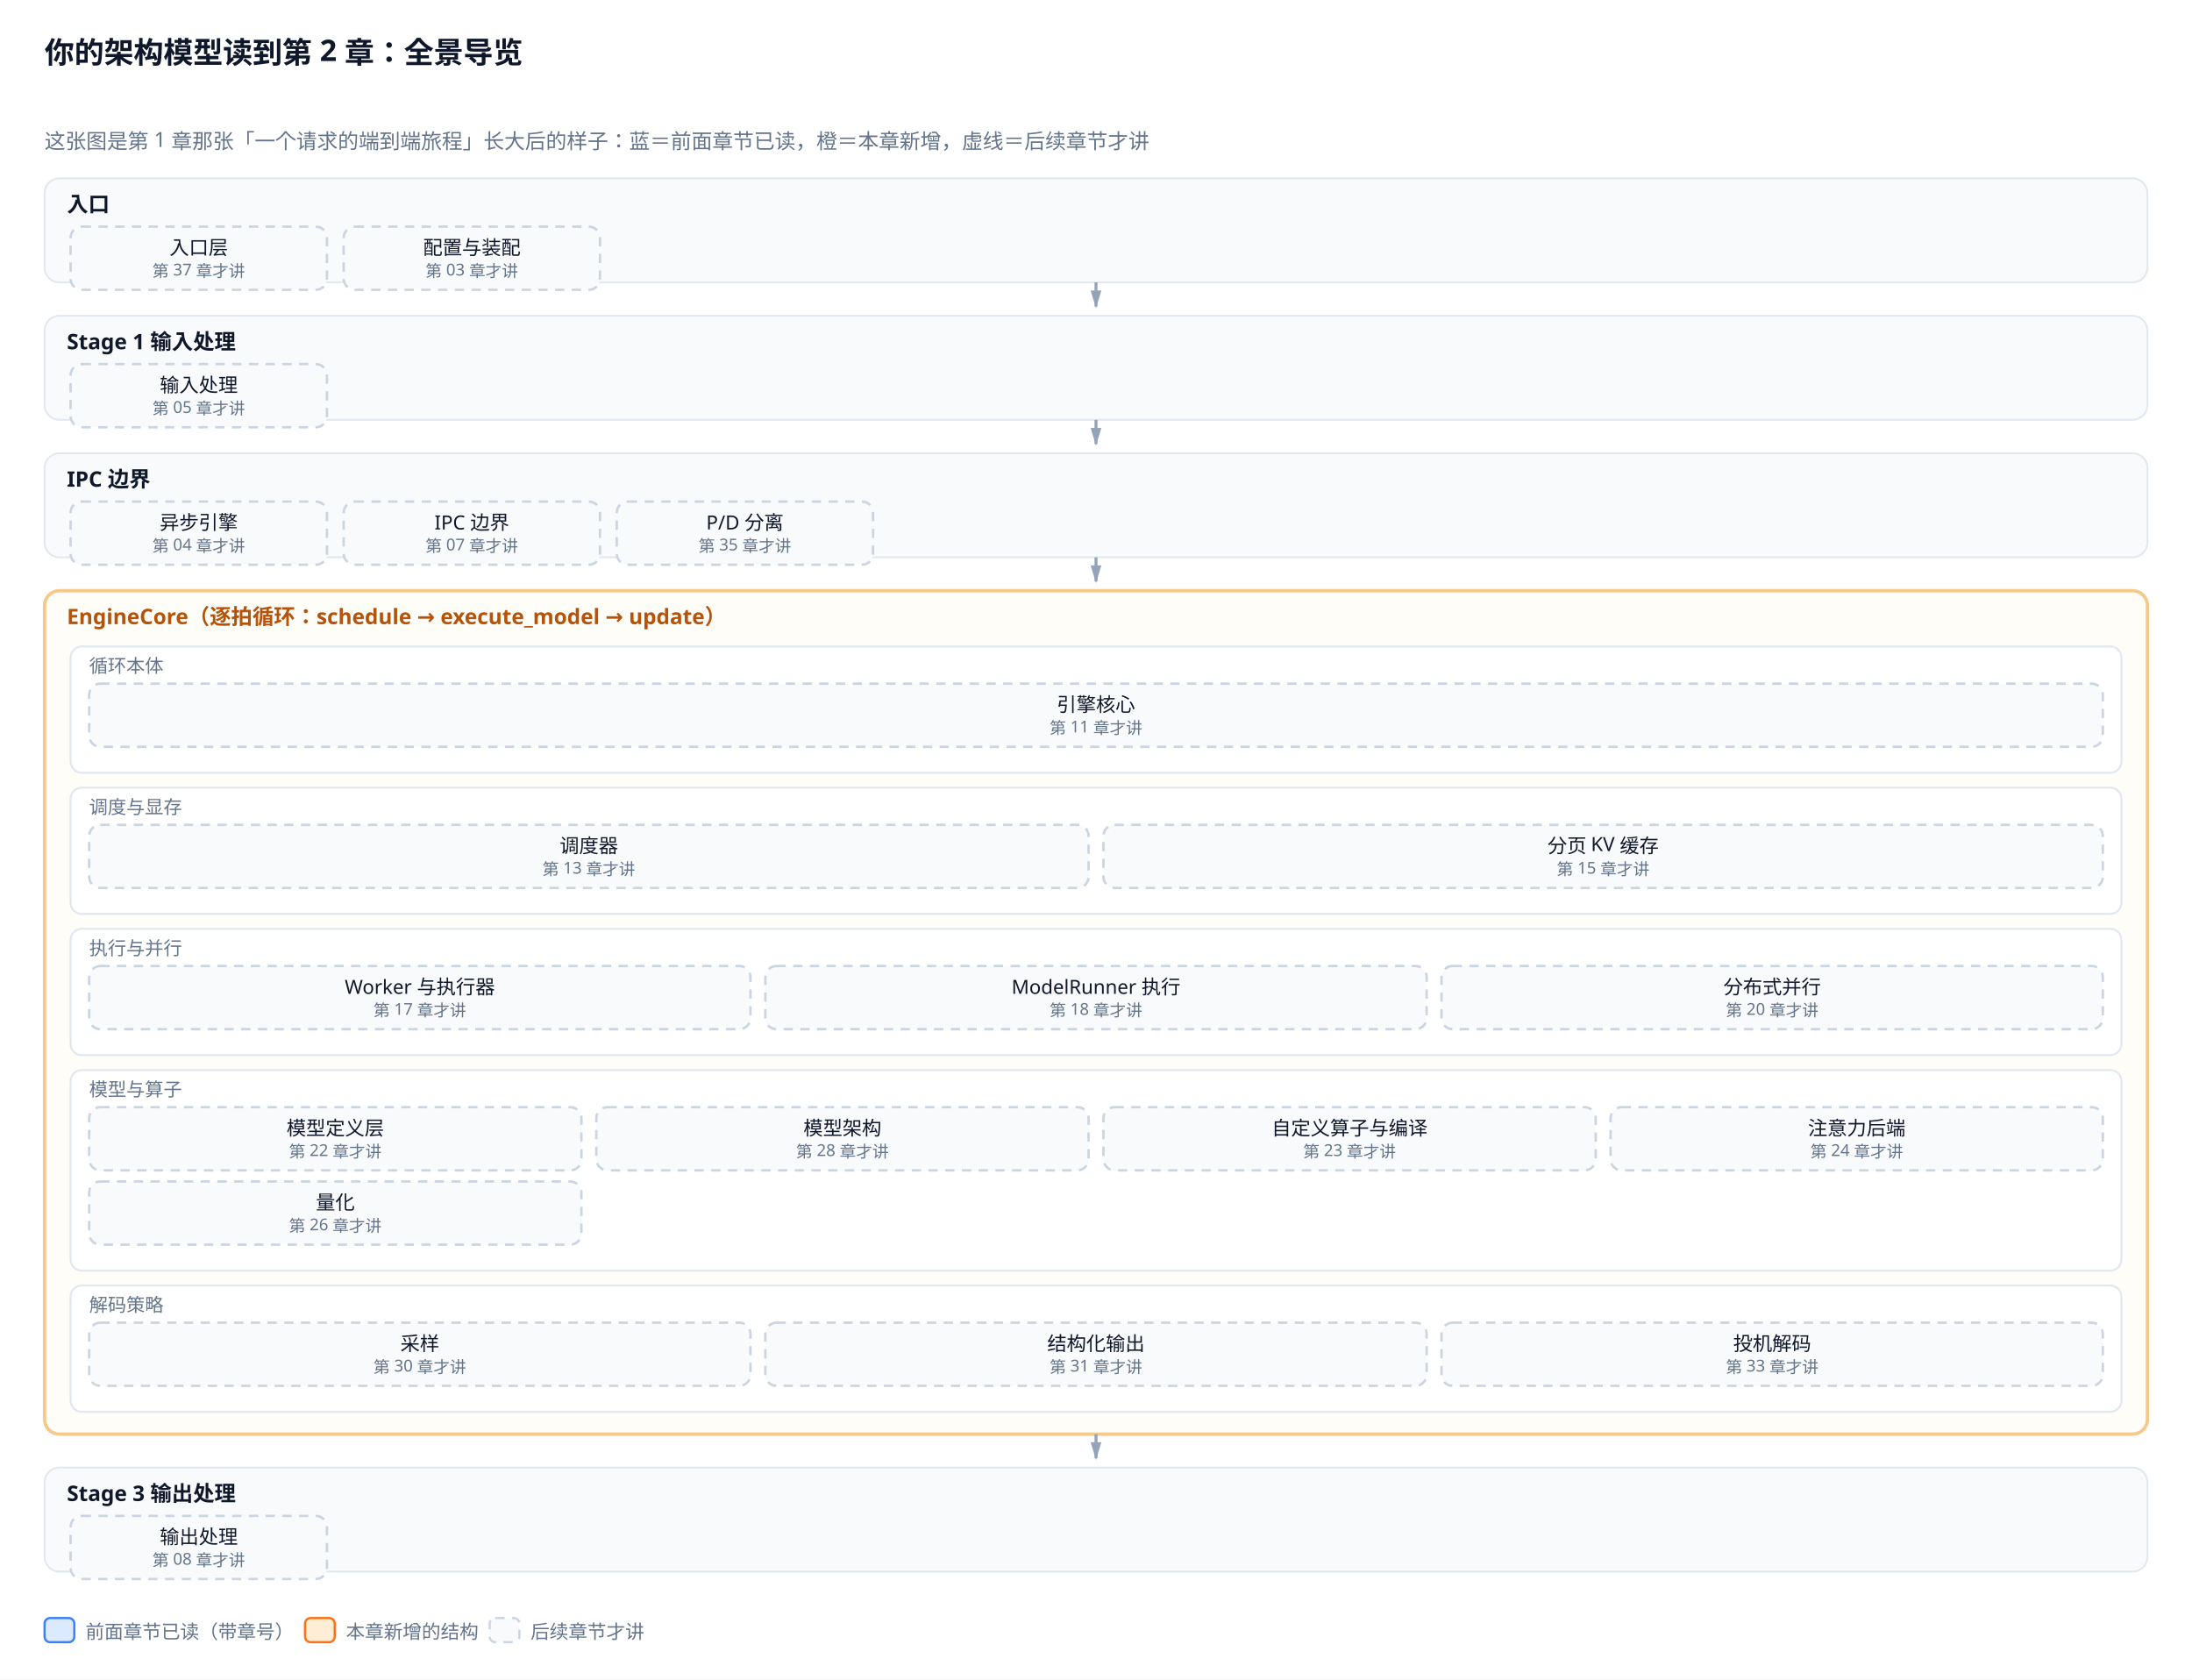
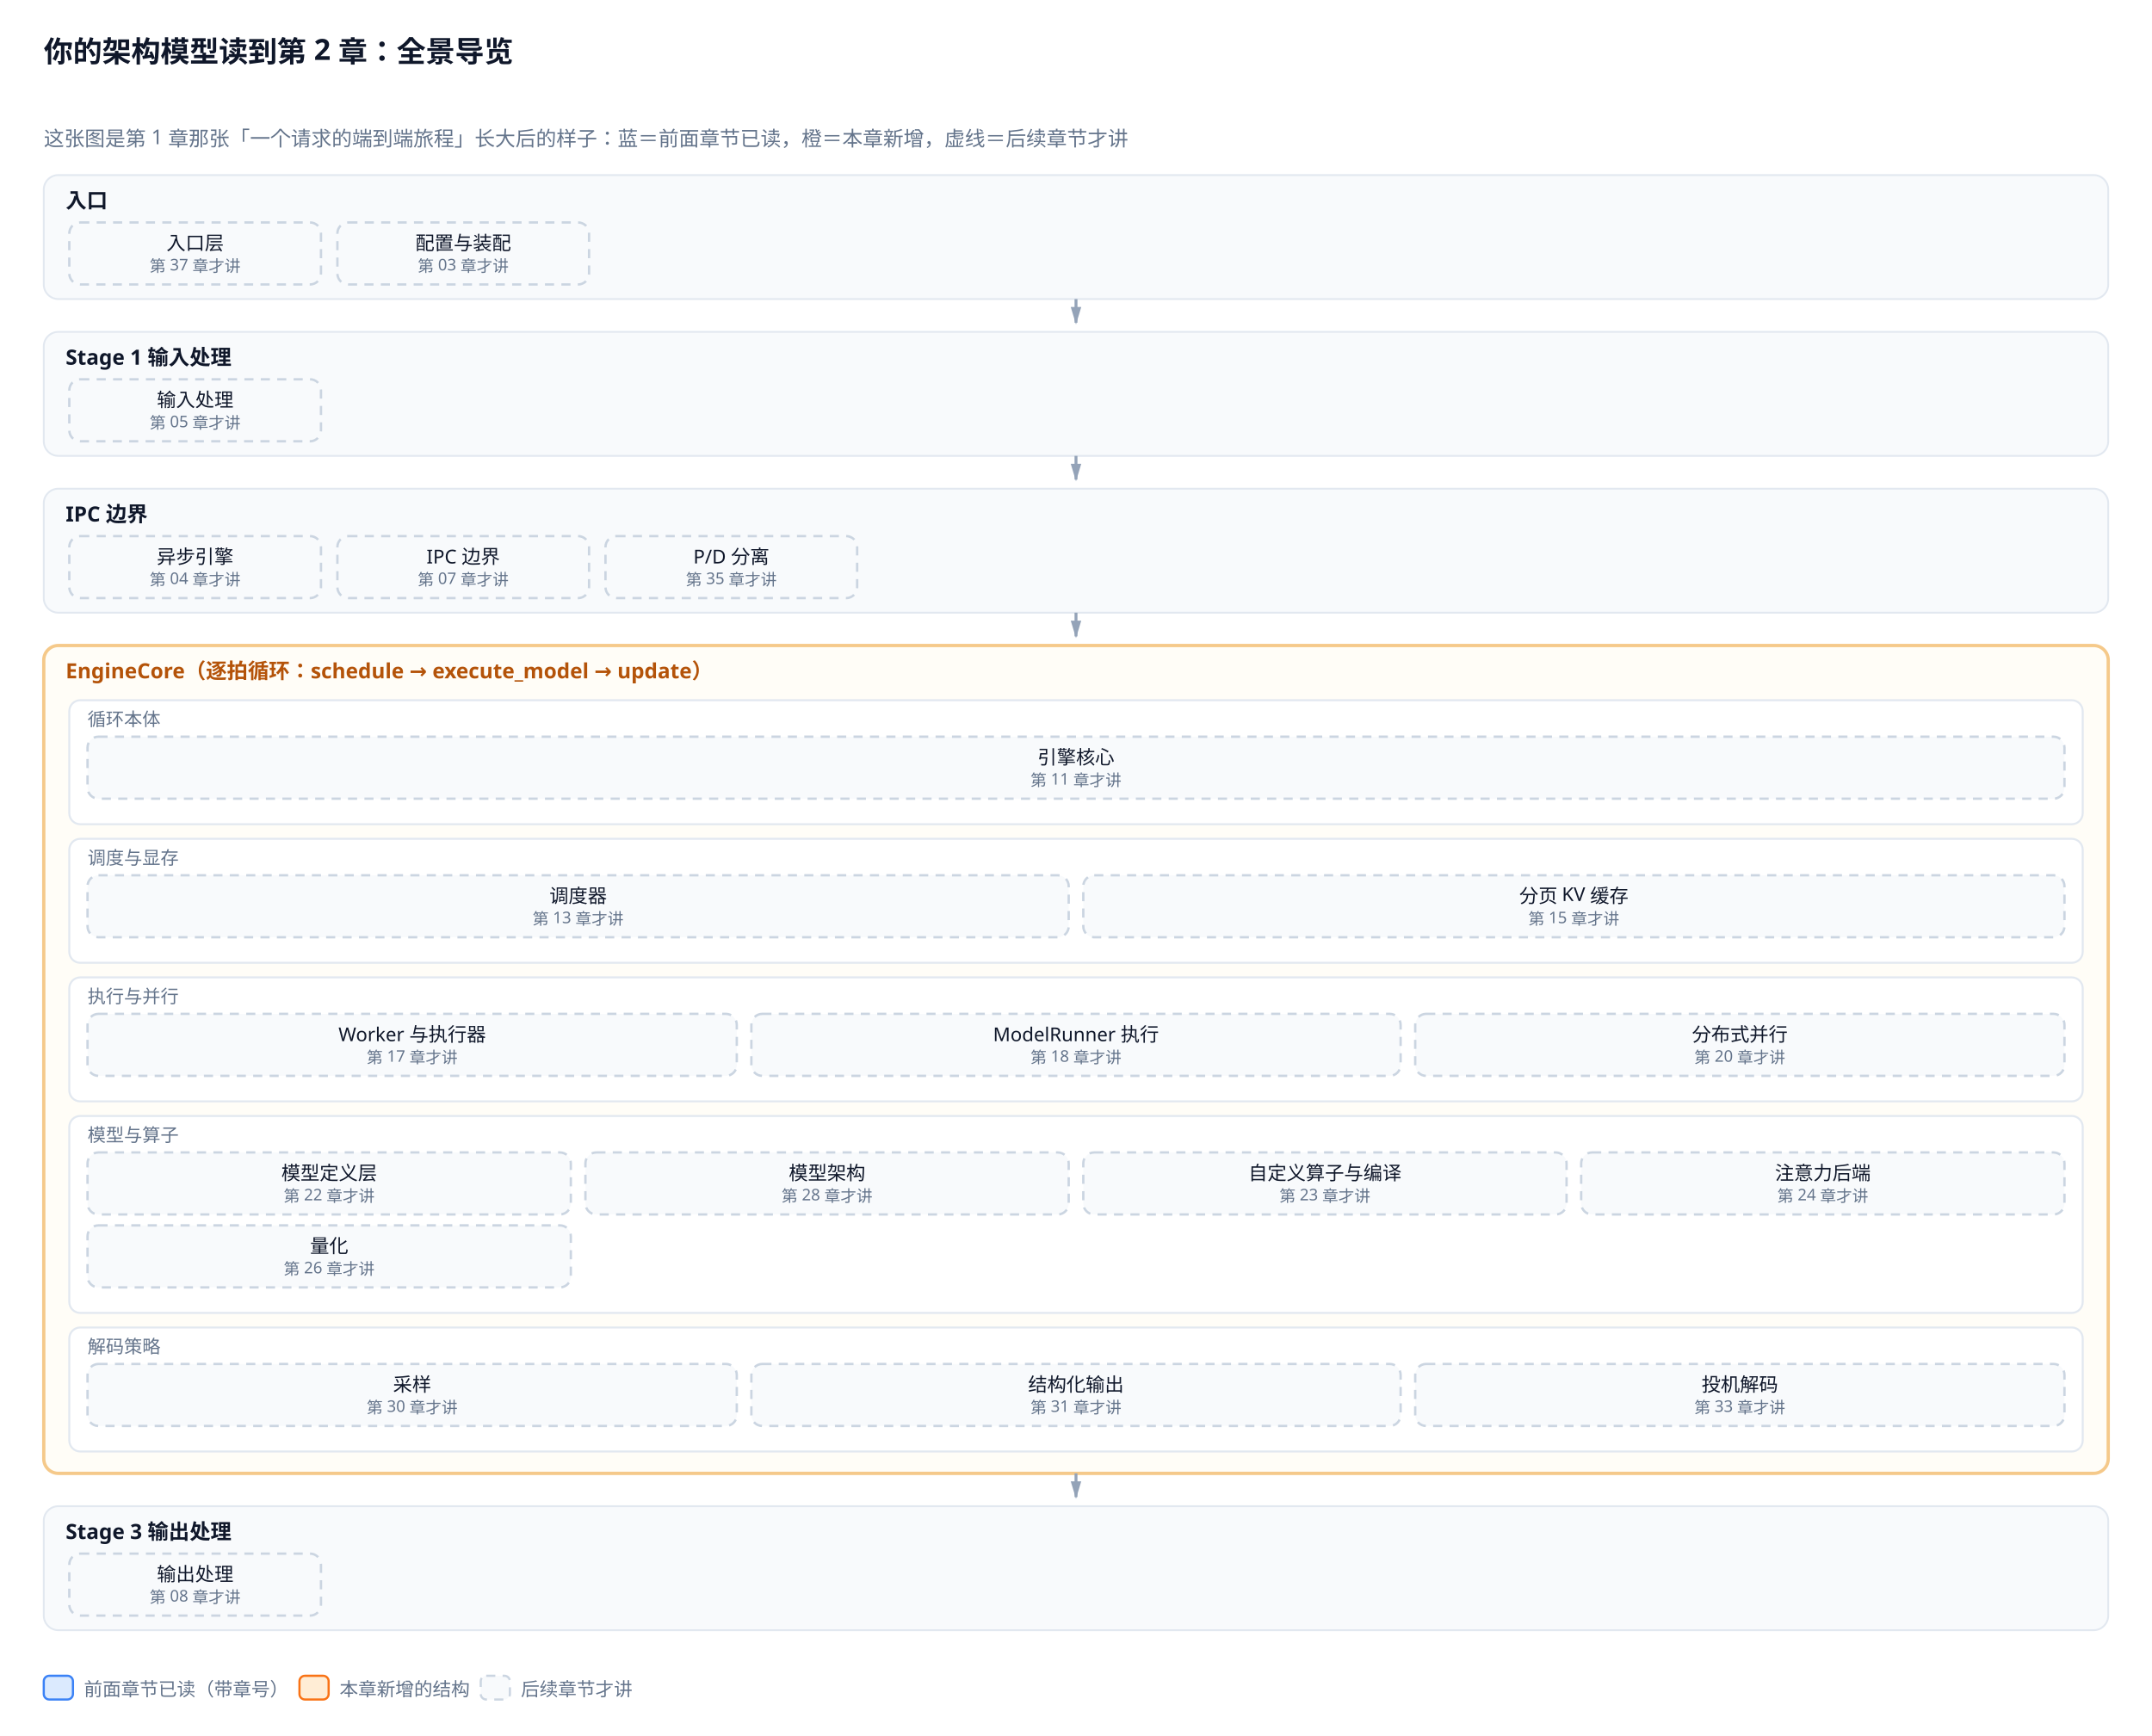
- <svg xmlns="http://www.w3.org/2000/svg" viewBox="0 0 1180 904">
+ <svg xmlns="http://www.w3.org/2000/svg" viewBox="0 0 1180 952">
  <defs>
    <marker id="a" viewBox="0 0 10 6" refX="9" refY="3" markerWidth="6" markerHeight="4" orient="auto">
      <path d="M0,0 L10,3 L0,6 Z" fill="#94a3b8" />
    </marker>
    <marker id="a2" viewBox="0 0 10 6" refX="9" refY="3" markerWidth="6" markerHeight="4" orient="auto">
      <path d="M0,0 L10,3 L0,6 Z" fill="#f97316" />
    </marker>
  </defs>
-   <rect width="1180" height="904" fill="white" />
+   <rect width="1180" height="952" fill="white" />
  <text x="24" y="34" font-family="sans-serif" font-size="16" fill="#0f172a" font-weight="bold">你的架构模型读到第 2 章：全景导览</text>
  <text x="24.0" y="80.0" font-family="sans-serif" font-size="11.2" fill="#64748b" text-anchor="start">这张图是第 1 章那张「一个请求的端到端旅程」长大后的样子：蓝＝前面章节已读，橙＝本章新增，虚线＝后续章节才讲</text>
-   <rect x="24.0" y="96.0" width="1132.0" height="56.0" rx="8" fill="#f8fafc" stroke="#e2e8f0" stroke-width="1.0" />
+   <rect x="24.0" y="96.0" width="1132.0" height="68.0" rx="8" fill="#f8fafc" stroke="#e2e8f0" stroke-width="1.0" />
  <text x="36.0" y="114.0" font-family="sans-serif" font-size="11.5" fill="#0f172a" text-anchor="start" font-weight="bold">入口</text>
  <rect x="38.0" y="122.0" width="138.0" height="34.0" rx="6" fill="#f8fafc" stroke="#cbd5e1" stroke-width="1.3" stroke-dasharray="5,4" />
  <text x="107.0" y="137.0" font-family="sans-serif" font-size="10.5" fill="#0f172a" text-anchor="middle">入口层</text>
  <text x="107.0" y="149.0" font-family="sans-serif" font-size="8.8" fill="#64748b" text-anchor="middle">第 37 章才讲</text>
  <rect x="185.0" y="122.0" width="138.0" height="34.0" rx="6" fill="#f8fafc" stroke="#cbd5e1" stroke-width="1.3" stroke-dasharray="5,4" />
  <text x="254.0" y="137.0" font-family="sans-serif" font-size="10.5" fill="#0f172a" text-anchor="middle">配置与装配</text>
  <text x="254.0" y="149.0" font-family="sans-serif" font-size="8.8" fill="#64748b" text-anchor="middle">第 03 章才讲</text>
-   <path d="M590.0,152.0 L590.0,165.0" stroke="#94a3b8" stroke-width="1.6" marker-end="url(#a)" />
-   <rect x="24.0" y="170.0" width="1132.0" height="56.0" rx="8" fill="#f8fafc" stroke="#e2e8f0" stroke-width="1.0" />
-   <text x="36.0" y="188.0" font-family="sans-serif" font-size="11.5" fill="#0f172a" text-anchor="start" font-weight="bold">Stage 1 输入处理</text>
-   <rect x="38.0" y="196.0" width="138.0" height="34.0" rx="6" fill="#f8fafc" stroke="#cbd5e1" stroke-width="1.3" stroke-dasharray="5,4" />
-   <text x="107.0" y="211.0" font-family="sans-serif" font-size="10.5" fill="#0f172a" text-anchor="middle">输入处理</text>
-   <text x="107.0" y="223.0" font-family="sans-serif" font-size="8.8" fill="#64748b" text-anchor="middle">第 05 章才讲</text>
-   <path d="M590.0,226.0 L590.0,239.0" stroke="#94a3b8" stroke-width="1.6" marker-end="url(#a)" />
-   <rect x="24.0" y="244.0" width="1132.0" height="56.0" rx="8" fill="#f8fafc" stroke="#e2e8f0" stroke-width="1.0" />
-   <text x="36.0" y="262.0" font-family="sans-serif" font-size="11.5" fill="#0f172a" text-anchor="start" font-weight="bold">IPC 边界</text>
-   <rect x="38.0" y="270.0" width="138.0" height="34.0" rx="6" fill="#f8fafc" stroke="#cbd5e1" stroke-width="1.3" stroke-dasharray="5,4" />
-   <text x="107.0" y="285.0" font-family="sans-serif" font-size="10.5" fill="#0f172a" text-anchor="middle">异步引擎</text>
-   <text x="107.0" y="297.0" font-family="sans-serif" font-size="8.8" fill="#64748b" text-anchor="middle">第 04 章才讲</text>
-   <rect x="185.0" y="270.0" width="138.0" height="34.0" rx="6" fill="#f8fafc" stroke="#cbd5e1" stroke-width="1.3" stroke-dasharray="5,4" />
-   <text x="254.0" y="285.0" font-family="sans-serif" font-size="10.5" fill="#0f172a" text-anchor="middle">IPC 边界</text>
-   <text x="254.0" y="297.0" font-family="sans-serif" font-size="8.8" fill="#64748b" text-anchor="middle">第 07 章才讲</text>
-   <rect x="332.0" y="270.0" width="138.0" height="34.0" rx="6" fill="#f8fafc" stroke="#cbd5e1" stroke-width="1.3" stroke-dasharray="5,4" />
-   <text x="401.0" y="285.0" font-family="sans-serif" font-size="10.5" fill="#0f172a" text-anchor="middle">P/D 分离</text>
-   <text x="401.0" y="297.0" font-family="sans-serif" font-size="8.8" fill="#64748b" text-anchor="middle">第 35 章才讲</text>
-   <path d="M590.0,300.0 L590.0,313.0" stroke="#94a3b8" stroke-width="1.6" marker-end="url(#a)" />
-   <rect x="24.0" y="318.0" width="1132.0" height="454.0" rx="8" fill="#fffdf7" stroke="#f5c98a" stroke-width="1.8" />
-   <text x="36.0" y="336.0" font-family="sans-serif" font-size="11.5" fill="#b45309" text-anchor="start" font-weight="bold">EngineCore（逐拍循环：schedule → execute_model → update）</text>
-   <rect x="38.0" y="348.0" width="1104.0" height="68.0" rx="6" fill="#ffffff" stroke="#e2e8f0" stroke-width="1.1" />
-   <text x="48.0" y="362.0" font-family="sans-serif" font-size="10" fill="#64748b" text-anchor="start">循环本体</text>
-   <rect x="48.0" y="368.0" width="1084.0" height="34.0" rx="6" fill="#f8fafc" stroke="#cbd5e1" stroke-width="1.3" stroke-dasharray="5,4" />
-   <text x="590.0" y="383.0" font-family="sans-serif" font-size="10.5" fill="#0f172a" text-anchor="middle">引擎核心</text>
-   <text x="590.0" y="395.0" font-family="sans-serif" font-size="8.8" fill="#64748b" text-anchor="middle">第 11 章才讲</text>
-   <rect x="38.0" y="424.0" width="1104.0" height="68.0" rx="6" fill="#ffffff" stroke="#e2e8f0" stroke-width="1.1" />
-   <text x="48.0" y="438.0" font-family="sans-serif" font-size="10" fill="#64748b" text-anchor="start">调度与显存</text>
-   <rect x="48.0" y="444.0" width="538.0" height="34.0" rx="6" fill="#f8fafc" stroke="#cbd5e1" stroke-width="1.3" stroke-dasharray="5,4" />
-   <text x="317.0" y="459.0" font-family="sans-serif" font-size="10.5" fill="#0f172a" text-anchor="middle">调度器</text>
-   <text x="317.0" y="471.0" font-family="sans-serif" font-size="8.8" fill="#64748b" text-anchor="middle">第 13 章才讲</text>
-   <rect x="594.0" y="444.0" width="538.0" height="34.0" rx="6" fill="#f8fafc" stroke="#cbd5e1" stroke-width="1.3" stroke-dasharray="5,4" />
-   <text x="863.0" y="459.0" font-family="sans-serif" font-size="10.5" fill="#0f172a" text-anchor="middle">分页 KV 缓存</text>
-   <text x="863.0" y="471.0" font-family="sans-serif" font-size="8.8" fill="#64748b" text-anchor="middle">第 15 章才讲</text>
-   <rect x="38.0" y="500.0" width="1104.0" height="68.0" rx="6" fill="#ffffff" stroke="#e2e8f0" stroke-width="1.1" />
-   <text x="48.0" y="514.0" font-family="sans-serif" font-size="10" fill="#64748b" text-anchor="start">执行与并行</text>
-   <rect x="48.0" y="520.0" width="356.0" height="34.0" rx="6" fill="#f8fafc" stroke="#cbd5e1" stroke-width="1.3" stroke-dasharray="5,4" />
-   <text x="226.0" y="535.0" font-family="sans-serif" font-size="10.5" fill="#0f172a" text-anchor="middle">Worker 与执行器</text>
-   <text x="226.0" y="547.0" font-family="sans-serif" font-size="8.8" fill="#64748b" text-anchor="middle">第 17 章才讲</text>
-   <rect x="412.0" y="520.0" width="356.0" height="34.0" rx="6" fill="#f8fafc" stroke="#cbd5e1" stroke-width="1.3" stroke-dasharray="5,4" />
-   <text x="590.0" y="535.0" font-family="sans-serif" font-size="10.5" fill="#0f172a" text-anchor="middle">ModelRunner 执行</text>
-   <text x="590.0" y="547.0" font-family="sans-serif" font-size="8.8" fill="#64748b" text-anchor="middle">第 18 章才讲</text>
-   <rect x="776.0" y="520.0" width="356.0" height="34.0" rx="6" fill="#f8fafc" stroke="#cbd5e1" stroke-width="1.3" stroke-dasharray="5,4" />
-   <text x="954.0" y="535.0" font-family="sans-serif" font-size="10.5" fill="#0f172a" text-anchor="middle">分布式并行</text>
-   <text x="954.0" y="547.0" font-family="sans-serif" font-size="8.8" fill="#64748b" text-anchor="middle">第 20 章才讲</text>
-   <rect x="38.0" y="576.0" width="1104.0" height="108.0" rx="6" fill="#ffffff" stroke="#e2e8f0" stroke-width="1.1" />
-   <text x="48.0" y="590.0" font-family="sans-serif" font-size="10" fill="#64748b" text-anchor="start">模型与算子</text>
-   <rect x="48.0" y="596.0" width="265.0" height="34.0" rx="6" fill="#f8fafc" stroke="#cbd5e1" stroke-width="1.3" stroke-dasharray="5,4" />
-   <text x="180.5" y="611.0" font-family="sans-serif" font-size="10.5" fill="#0f172a" text-anchor="middle">模型定义层</text>
-   <text x="180.5" y="623.0" font-family="sans-serif" font-size="8.8" fill="#64748b" text-anchor="middle">第 22 章才讲</text>
-   <rect x="321.0" y="596.0" width="265.0" height="34.0" rx="6" fill="#f8fafc" stroke="#cbd5e1" stroke-width="1.3" stroke-dasharray="5,4" />
-   <text x="453.5" y="611.0" font-family="sans-serif" font-size="10.5" fill="#0f172a" text-anchor="middle">模型架构</text>
-   <text x="453.5" y="623.0" font-family="sans-serif" font-size="8.8" fill="#64748b" text-anchor="middle">第 28 章才讲</text>
-   <rect x="594.0" y="596.0" width="265.0" height="34.0" rx="6" fill="#f8fafc" stroke="#cbd5e1" stroke-width="1.3" stroke-dasharray="5,4" />
-   <text x="726.5" y="611.0" font-family="sans-serif" font-size="10.5" fill="#0f172a" text-anchor="middle">自定义算子与编译</text>
-   <text x="726.5" y="623.0" font-family="sans-serif" font-size="8.8" fill="#64748b" text-anchor="middle">第 23 章才讲</text>
-   <rect x="867.0" y="596.0" width="265.0" height="34.0" rx="6" fill="#f8fafc" stroke="#cbd5e1" stroke-width="1.3" stroke-dasharray="5,4" />
-   <text x="999.5" y="611.0" font-family="sans-serif" font-size="10.5" fill="#0f172a" text-anchor="middle">注意力后端</text>
-   <text x="999.5" y="623.0" font-family="sans-serif" font-size="8.8" fill="#64748b" text-anchor="middle">第 24 章才讲</text>
-   <rect x="48.0" y="636.0" width="265.0" height="34.0" rx="6" fill="#f8fafc" stroke="#cbd5e1" stroke-width="1.3" stroke-dasharray="5,4" />
-   <text x="180.5" y="651.0" font-family="sans-serif" font-size="10.5" fill="#0f172a" text-anchor="middle">量化</text>
-   <text x="180.5" y="663.0" font-family="sans-serif" font-size="8.8" fill="#64748b" text-anchor="middle">第 26 章才讲</text>
-   <rect x="38.0" y="692.0" width="1104.0" height="68.0" rx="6" fill="#ffffff" stroke="#e2e8f0" stroke-width="1.1" />
-   <text x="48.0" y="706.0" font-family="sans-serif" font-size="10" fill="#64748b" text-anchor="start">解码策略</text>
-   <rect x="48.0" y="712.0" width="356.0" height="34.0" rx="6" fill="#f8fafc" stroke="#cbd5e1" stroke-width="1.3" stroke-dasharray="5,4" />
-   <text x="226.0" y="727.0" font-family="sans-serif" font-size="10.5" fill="#0f172a" text-anchor="middle">采样</text>
-   <text x="226.0" y="739.0" font-family="sans-serif" font-size="8.8" fill="#64748b" text-anchor="middle">第 30 章才讲</text>
-   <rect x="412.0" y="712.0" width="356.0" height="34.0" rx="6" fill="#f8fafc" stroke="#cbd5e1" stroke-width="1.3" stroke-dasharray="5,4" />
-   <text x="590.0" y="727.0" font-family="sans-serif" font-size="10.5" fill="#0f172a" text-anchor="middle">结构化输出</text>
-   <text x="590.0" y="739.0" font-family="sans-serif" font-size="8.8" fill="#64748b" text-anchor="middle">第 31 章才讲</text>
-   <rect x="776.0" y="712.0" width="356.0" height="34.0" rx="6" fill="#f8fafc" stroke="#cbd5e1" stroke-width="1.3" stroke-dasharray="5,4" />
-   <text x="954.0" y="727.0" font-family="sans-serif" font-size="10.5" fill="#0f172a" text-anchor="middle">投机解码</text>
-   <text x="954.0" y="739.0" font-family="sans-serif" font-size="8.8" fill="#64748b" text-anchor="middle">第 33 章才讲</text>
-   <path d="M590.0,772.0 L590.0,785.0" stroke="#94a3b8" stroke-width="1.6" marker-end="url(#a)" />
-   <rect x="24.0" y="790.0" width="1132.0" height="56.0" rx="8" fill="#f8fafc" stroke="#e2e8f0" stroke-width="1.0" />
-   <text x="36.0" y="808.0" font-family="sans-serif" font-size="11.5" fill="#0f172a" text-anchor="start" font-weight="bold">Stage 3 输出处理</text>
-   <rect x="38.0" y="816.0" width="138.0" height="34.0" rx="6" fill="#f8fafc" stroke="#cbd5e1" stroke-width="1.3" stroke-dasharray="5,4" />
-   <text x="107.0" y="831.0" font-family="sans-serif" font-size="10.5" fill="#0f172a" text-anchor="middle">输出处理</text>
-   <text x="107.0" y="843.0" font-family="sans-serif" font-size="8.8" fill="#64748b" text-anchor="middle">第 08 章才讲</text>
-   <rect x="24.0" y="871.0" width="16.0" height="13.0" rx="3" fill="#dbeafe" stroke="#3b82f6" stroke-width="1.2" />
-   <text x="46.0" y="882.0" font-family="sans-serif" font-size="10.2" fill="#64748b" text-anchor="start">前面章节已读（带章号）</text>
-   <rect x="164.2" y="871.0" width="16.0" height="13.0" rx="3" fill="#ffedd5" stroke="#f97316" stroke-width="1.2" />
-   <text x="186.2" y="882.0" font-family="sans-serif" font-size="10.2" fill="#64748b" text-anchor="start">本章新增的结构</text>
-   <rect x="263.6" y="871.0" width="16.0" height="13.0" rx="3" fill="#f8fafc" stroke="#cbd5e1" stroke-width="1.2" stroke-dasharray="5,4" />
-   <text x="285.6" y="882.0" font-family="sans-serif" font-size="10.2" fill="#64748b" text-anchor="start">后续章节才讲</text>
+   <path d="M590.0,164.0 L590.0,177.0" stroke="#94a3b8" stroke-width="1.6" marker-end="url(#a)" />
+   <rect x="24.0" y="182.0" width="1132.0" height="68.0" rx="8" fill="#f8fafc" stroke="#e2e8f0" stroke-width="1.0" />
+   <text x="36.0" y="200.0" font-family="sans-serif" font-size="11.5" fill="#0f172a" text-anchor="start" font-weight="bold">Stage 1 输入处理</text>
+   <rect x="38.0" y="208.0" width="138.0" height="34.0" rx="6" fill="#f8fafc" stroke="#cbd5e1" stroke-width="1.3" stroke-dasharray="5,4" />
+   <text x="107.0" y="223.0" font-family="sans-serif" font-size="10.5" fill="#0f172a" text-anchor="middle">输入处理</text>
+   <text x="107.0" y="235.0" font-family="sans-serif" font-size="8.8" fill="#64748b" text-anchor="middle">第 05 章才讲</text>
+   <path d="M590.0,250.0 L590.0,263.0" stroke="#94a3b8" stroke-width="1.6" marker-end="url(#a)" />
+   <rect x="24.0" y="268.0" width="1132.0" height="68.0" rx="8" fill="#f8fafc" stroke="#e2e8f0" stroke-width="1.0" />
+   <text x="36.0" y="286.0" font-family="sans-serif" font-size="11.5" fill="#0f172a" text-anchor="start" font-weight="bold">IPC 边界</text>
+   <rect x="38.0" y="294.0" width="138.0" height="34.0" rx="6" fill="#f8fafc" stroke="#cbd5e1" stroke-width="1.3" stroke-dasharray="5,4" />
+   <text x="107.0" y="309.0" font-family="sans-serif" font-size="10.5" fill="#0f172a" text-anchor="middle">异步引擎</text>
+   <text x="107.0" y="321.0" font-family="sans-serif" font-size="8.8" fill="#64748b" text-anchor="middle">第 04 章才讲</text>
+   <rect x="185.0" y="294.0" width="138.0" height="34.0" rx="6" fill="#f8fafc" stroke="#cbd5e1" stroke-width="1.3" stroke-dasharray="5,4" />
+   <text x="254.0" y="309.0" font-family="sans-serif" font-size="10.5" fill="#0f172a" text-anchor="middle">IPC 边界</text>
+   <text x="254.0" y="321.0" font-family="sans-serif" font-size="8.8" fill="#64748b" text-anchor="middle">第 07 章才讲</text>
+   <rect x="332.0" y="294.0" width="138.0" height="34.0" rx="6" fill="#f8fafc" stroke="#cbd5e1" stroke-width="1.3" stroke-dasharray="5,4" />
+   <text x="401.0" y="309.0" font-family="sans-serif" font-size="10.5" fill="#0f172a" text-anchor="middle">P/D 分离</text>
+   <text x="401.0" y="321.0" font-family="sans-serif" font-size="8.8" fill="#64748b" text-anchor="middle">第 35 章才讲</text>
+   <path d="M590.0,336.0 L590.0,349.0" stroke="#94a3b8" stroke-width="1.6" marker-end="url(#a)" />
+   <rect x="24.0" y="354.0" width="1132.0" height="454.0" rx="8" fill="#fffdf7" stroke="#f5c98a" stroke-width="1.8" />
+   <text x="36.0" y="372.0" font-family="sans-serif" font-size="11.5" fill="#b45309" text-anchor="start" font-weight="bold">EngineCore（逐拍循环：schedule → execute_model → update）</text>
+   <rect x="38.0" y="384.0" width="1104.0" height="68.0" rx="6" fill="#ffffff" stroke="#e2e8f0" stroke-width="1.1" />
+   <text x="48.0" y="398.0" font-family="sans-serif" font-size="10" fill="#64748b" text-anchor="start">循环本体</text>
+   <rect x="48.0" y="404.0" width="1084.0" height="34.0" rx="6" fill="#f8fafc" stroke="#cbd5e1" stroke-width="1.3" stroke-dasharray="5,4" />
+   <text x="590.0" y="419.0" font-family="sans-serif" font-size="10.5" fill="#0f172a" text-anchor="middle">引擎核心</text>
+   <text x="590.0" y="431.0" font-family="sans-serif" font-size="8.8" fill="#64748b" text-anchor="middle">第 11 章才讲</text>
+   <rect x="38.0" y="460.0" width="1104.0" height="68.0" rx="6" fill="#ffffff" stroke="#e2e8f0" stroke-width="1.1" />
+   <text x="48.0" y="474.0" font-family="sans-serif" font-size="10" fill="#64748b" text-anchor="start">调度与显存</text>
+   <rect x="48.0" y="480.0" width="538.0" height="34.0" rx="6" fill="#f8fafc" stroke="#cbd5e1" stroke-width="1.3" stroke-dasharray="5,4" />
+   <text x="317.0" y="495.0" font-family="sans-serif" font-size="10.5" fill="#0f172a" text-anchor="middle">调度器</text>
+   <text x="317.0" y="507.0" font-family="sans-serif" font-size="8.8" fill="#64748b" text-anchor="middle">第 13 章才讲</text>
+   <rect x="594.0" y="480.0" width="538.0" height="34.0" rx="6" fill="#f8fafc" stroke="#cbd5e1" stroke-width="1.3" stroke-dasharray="5,4" />
+   <text x="863.0" y="495.0" font-family="sans-serif" font-size="10.5" fill="#0f172a" text-anchor="middle">分页 KV 缓存</text>
+   <text x="863.0" y="507.0" font-family="sans-serif" font-size="8.8" fill="#64748b" text-anchor="middle">第 15 章才讲</text>
+   <rect x="38.0" y="536.0" width="1104.0" height="68.0" rx="6" fill="#ffffff" stroke="#e2e8f0" stroke-width="1.1" />
+   <text x="48.0" y="550.0" font-family="sans-serif" font-size="10" fill="#64748b" text-anchor="start">执行与并行</text>
+   <rect x="48.0" y="556.0" width="356.0" height="34.0" rx="6" fill="#f8fafc" stroke="#cbd5e1" stroke-width="1.3" stroke-dasharray="5,4" />
+   <text x="226.0" y="571.0" font-family="sans-serif" font-size="10.5" fill="#0f172a" text-anchor="middle">Worker 与执行器</text>
+   <text x="226.0" y="583.0" font-family="sans-serif" font-size="8.8" fill="#64748b" text-anchor="middle">第 17 章才讲</text>
+   <rect x="412.0" y="556.0" width="356.0" height="34.0" rx="6" fill="#f8fafc" stroke="#cbd5e1" stroke-width="1.3" stroke-dasharray="5,4" />
+   <text x="590.0" y="571.0" font-family="sans-serif" font-size="10.5" fill="#0f172a" text-anchor="middle">ModelRunner 执行</text>
+   <text x="590.0" y="583.0" font-family="sans-serif" font-size="8.8" fill="#64748b" text-anchor="middle">第 18 章才讲</text>
+   <rect x="776.0" y="556.0" width="356.0" height="34.0" rx="6" fill="#f8fafc" stroke="#cbd5e1" stroke-width="1.3" stroke-dasharray="5,4" />
+   <text x="954.0" y="571.0" font-family="sans-serif" font-size="10.5" fill="#0f172a" text-anchor="middle">分布式并行</text>
+   <text x="954.0" y="583.0" font-family="sans-serif" font-size="8.8" fill="#64748b" text-anchor="middle">第 20 章才讲</text>
+   <rect x="38.0" y="612.0" width="1104.0" height="108.0" rx="6" fill="#ffffff" stroke="#e2e8f0" stroke-width="1.1" />
+   <text x="48.0" y="626.0" font-family="sans-serif" font-size="10" fill="#64748b" text-anchor="start">模型与算子</text>
+   <rect x="48.0" y="632.0" width="265.0" height="34.0" rx="6" fill="#f8fafc" stroke="#cbd5e1" stroke-width="1.3" stroke-dasharray="5,4" />
+   <text x="180.5" y="647.0" font-family="sans-serif" font-size="10.5" fill="#0f172a" text-anchor="middle">模型定义层</text>
+   <text x="180.5" y="659.0" font-family="sans-serif" font-size="8.8" fill="#64748b" text-anchor="middle">第 22 章才讲</text>
+   <rect x="321.0" y="632.0" width="265.0" height="34.0" rx="6" fill="#f8fafc" stroke="#cbd5e1" stroke-width="1.3" stroke-dasharray="5,4" />
+   <text x="453.5" y="647.0" font-family="sans-serif" font-size="10.5" fill="#0f172a" text-anchor="middle">模型架构</text>
+   <text x="453.5" y="659.0" font-family="sans-serif" font-size="8.8" fill="#64748b" text-anchor="middle">第 28 章才讲</text>
+   <rect x="594.0" y="632.0" width="265.0" height="34.0" rx="6" fill="#f8fafc" stroke="#cbd5e1" stroke-width="1.3" stroke-dasharray="5,4" />
+   <text x="726.5" y="647.0" font-family="sans-serif" font-size="10.5" fill="#0f172a" text-anchor="middle">自定义算子与编译</text>
+   <text x="726.5" y="659.0" font-family="sans-serif" font-size="8.8" fill="#64748b" text-anchor="middle">第 23 章才讲</text>
+   <rect x="867.0" y="632.0" width="265.0" height="34.0" rx="6" fill="#f8fafc" stroke="#cbd5e1" stroke-width="1.3" stroke-dasharray="5,4" />
+   <text x="999.5" y="647.0" font-family="sans-serif" font-size="10.5" fill="#0f172a" text-anchor="middle">注意力后端</text>
+   <text x="999.5" y="659.0" font-family="sans-serif" font-size="8.8" fill="#64748b" text-anchor="middle">第 24 章才讲</text>
+   <rect x="48.0" y="672.0" width="265.0" height="34.0" rx="6" fill="#f8fafc" stroke="#cbd5e1" stroke-width="1.3" stroke-dasharray="5,4" />
+   <text x="180.5" y="687.0" font-family="sans-serif" font-size="10.5" fill="#0f172a" text-anchor="middle">量化</text>
+   <text x="180.5" y="699.0" font-family="sans-serif" font-size="8.8" fill="#64748b" text-anchor="middle">第 26 章才讲</text>
+   <rect x="38.0" y="728.0" width="1104.0" height="68.0" rx="6" fill="#ffffff" stroke="#e2e8f0" stroke-width="1.1" />
+   <text x="48.0" y="742.0" font-family="sans-serif" font-size="10" fill="#64748b" text-anchor="start">解码策略</text>
+   <rect x="48.0" y="748.0" width="356.0" height="34.0" rx="6" fill="#f8fafc" stroke="#cbd5e1" stroke-width="1.3" stroke-dasharray="5,4" />
+   <text x="226.0" y="763.0" font-family="sans-serif" font-size="10.5" fill="#0f172a" text-anchor="middle">采样</text>
+   <text x="226.0" y="775.0" font-family="sans-serif" font-size="8.8" fill="#64748b" text-anchor="middle">第 30 章才讲</text>
+   <rect x="412.0" y="748.0" width="356.0" height="34.0" rx="6" fill="#f8fafc" stroke="#cbd5e1" stroke-width="1.3" stroke-dasharray="5,4" />
+   <text x="590.0" y="763.0" font-family="sans-serif" font-size="10.5" fill="#0f172a" text-anchor="middle">结构化输出</text>
+   <text x="590.0" y="775.0" font-family="sans-serif" font-size="8.8" fill="#64748b" text-anchor="middle">第 31 章才讲</text>
+   <rect x="776.0" y="748.0" width="356.0" height="34.0" rx="6" fill="#f8fafc" stroke="#cbd5e1" stroke-width="1.3" stroke-dasharray="5,4" />
+   <text x="954.0" y="763.0" font-family="sans-serif" font-size="10.5" fill="#0f172a" text-anchor="middle">投机解码</text>
+   <text x="954.0" y="775.0" font-family="sans-serif" font-size="8.8" fill="#64748b" text-anchor="middle">第 33 章才讲</text>
+   <path d="M590.0,808.0 L590.0,821.0" stroke="#94a3b8" stroke-width="1.6" marker-end="url(#a)" />
+   <rect x="24.0" y="826.0" width="1132.0" height="68.0" rx="8" fill="#f8fafc" stroke="#e2e8f0" stroke-width="1.0" />
+   <text x="36.0" y="844.0" font-family="sans-serif" font-size="11.5" fill="#0f172a" text-anchor="start" font-weight="bold">Stage 3 输出处理</text>
+   <rect x="38.0" y="852.0" width="138.0" height="34.0" rx="6" fill="#f8fafc" stroke="#cbd5e1" stroke-width="1.3" stroke-dasharray="5,4" />
+   <text x="107.0" y="867.0" font-family="sans-serif" font-size="10.5" fill="#0f172a" text-anchor="middle">输出处理</text>
+   <text x="107.0" y="879.0" font-family="sans-serif" font-size="8.8" fill="#64748b" text-anchor="middle">第 08 章才讲</text>
+   <rect x="24.0" y="919.0" width="16.0" height="13.0" rx="3" fill="#dbeafe" stroke="#3b82f6" stroke-width="1.2" />
+   <text x="46.0" y="930.0" font-family="sans-serif" font-size="10.2" fill="#64748b" text-anchor="start">前面章节已读（带章号）</text>
+   <rect x="164.2" y="919.0" width="16.0" height="13.0" rx="3" fill="#ffedd5" stroke="#f97316" stroke-width="1.2" />
+   <text x="186.2" y="930.0" font-family="sans-serif" font-size="10.2" fill="#64748b" text-anchor="start">本章新增的结构</text>
+   <rect x="263.6" y="919.0" width="16.0" height="13.0" rx="3" fill="#f8fafc" stroke="#cbd5e1" stroke-width="1.2" stroke-dasharray="5,4" />
+   <text x="285.6" y="930.0" font-family="sans-serif" font-size="10.2" fill="#64748b" text-anchor="start">后续章节才讲</text>
</svg>
